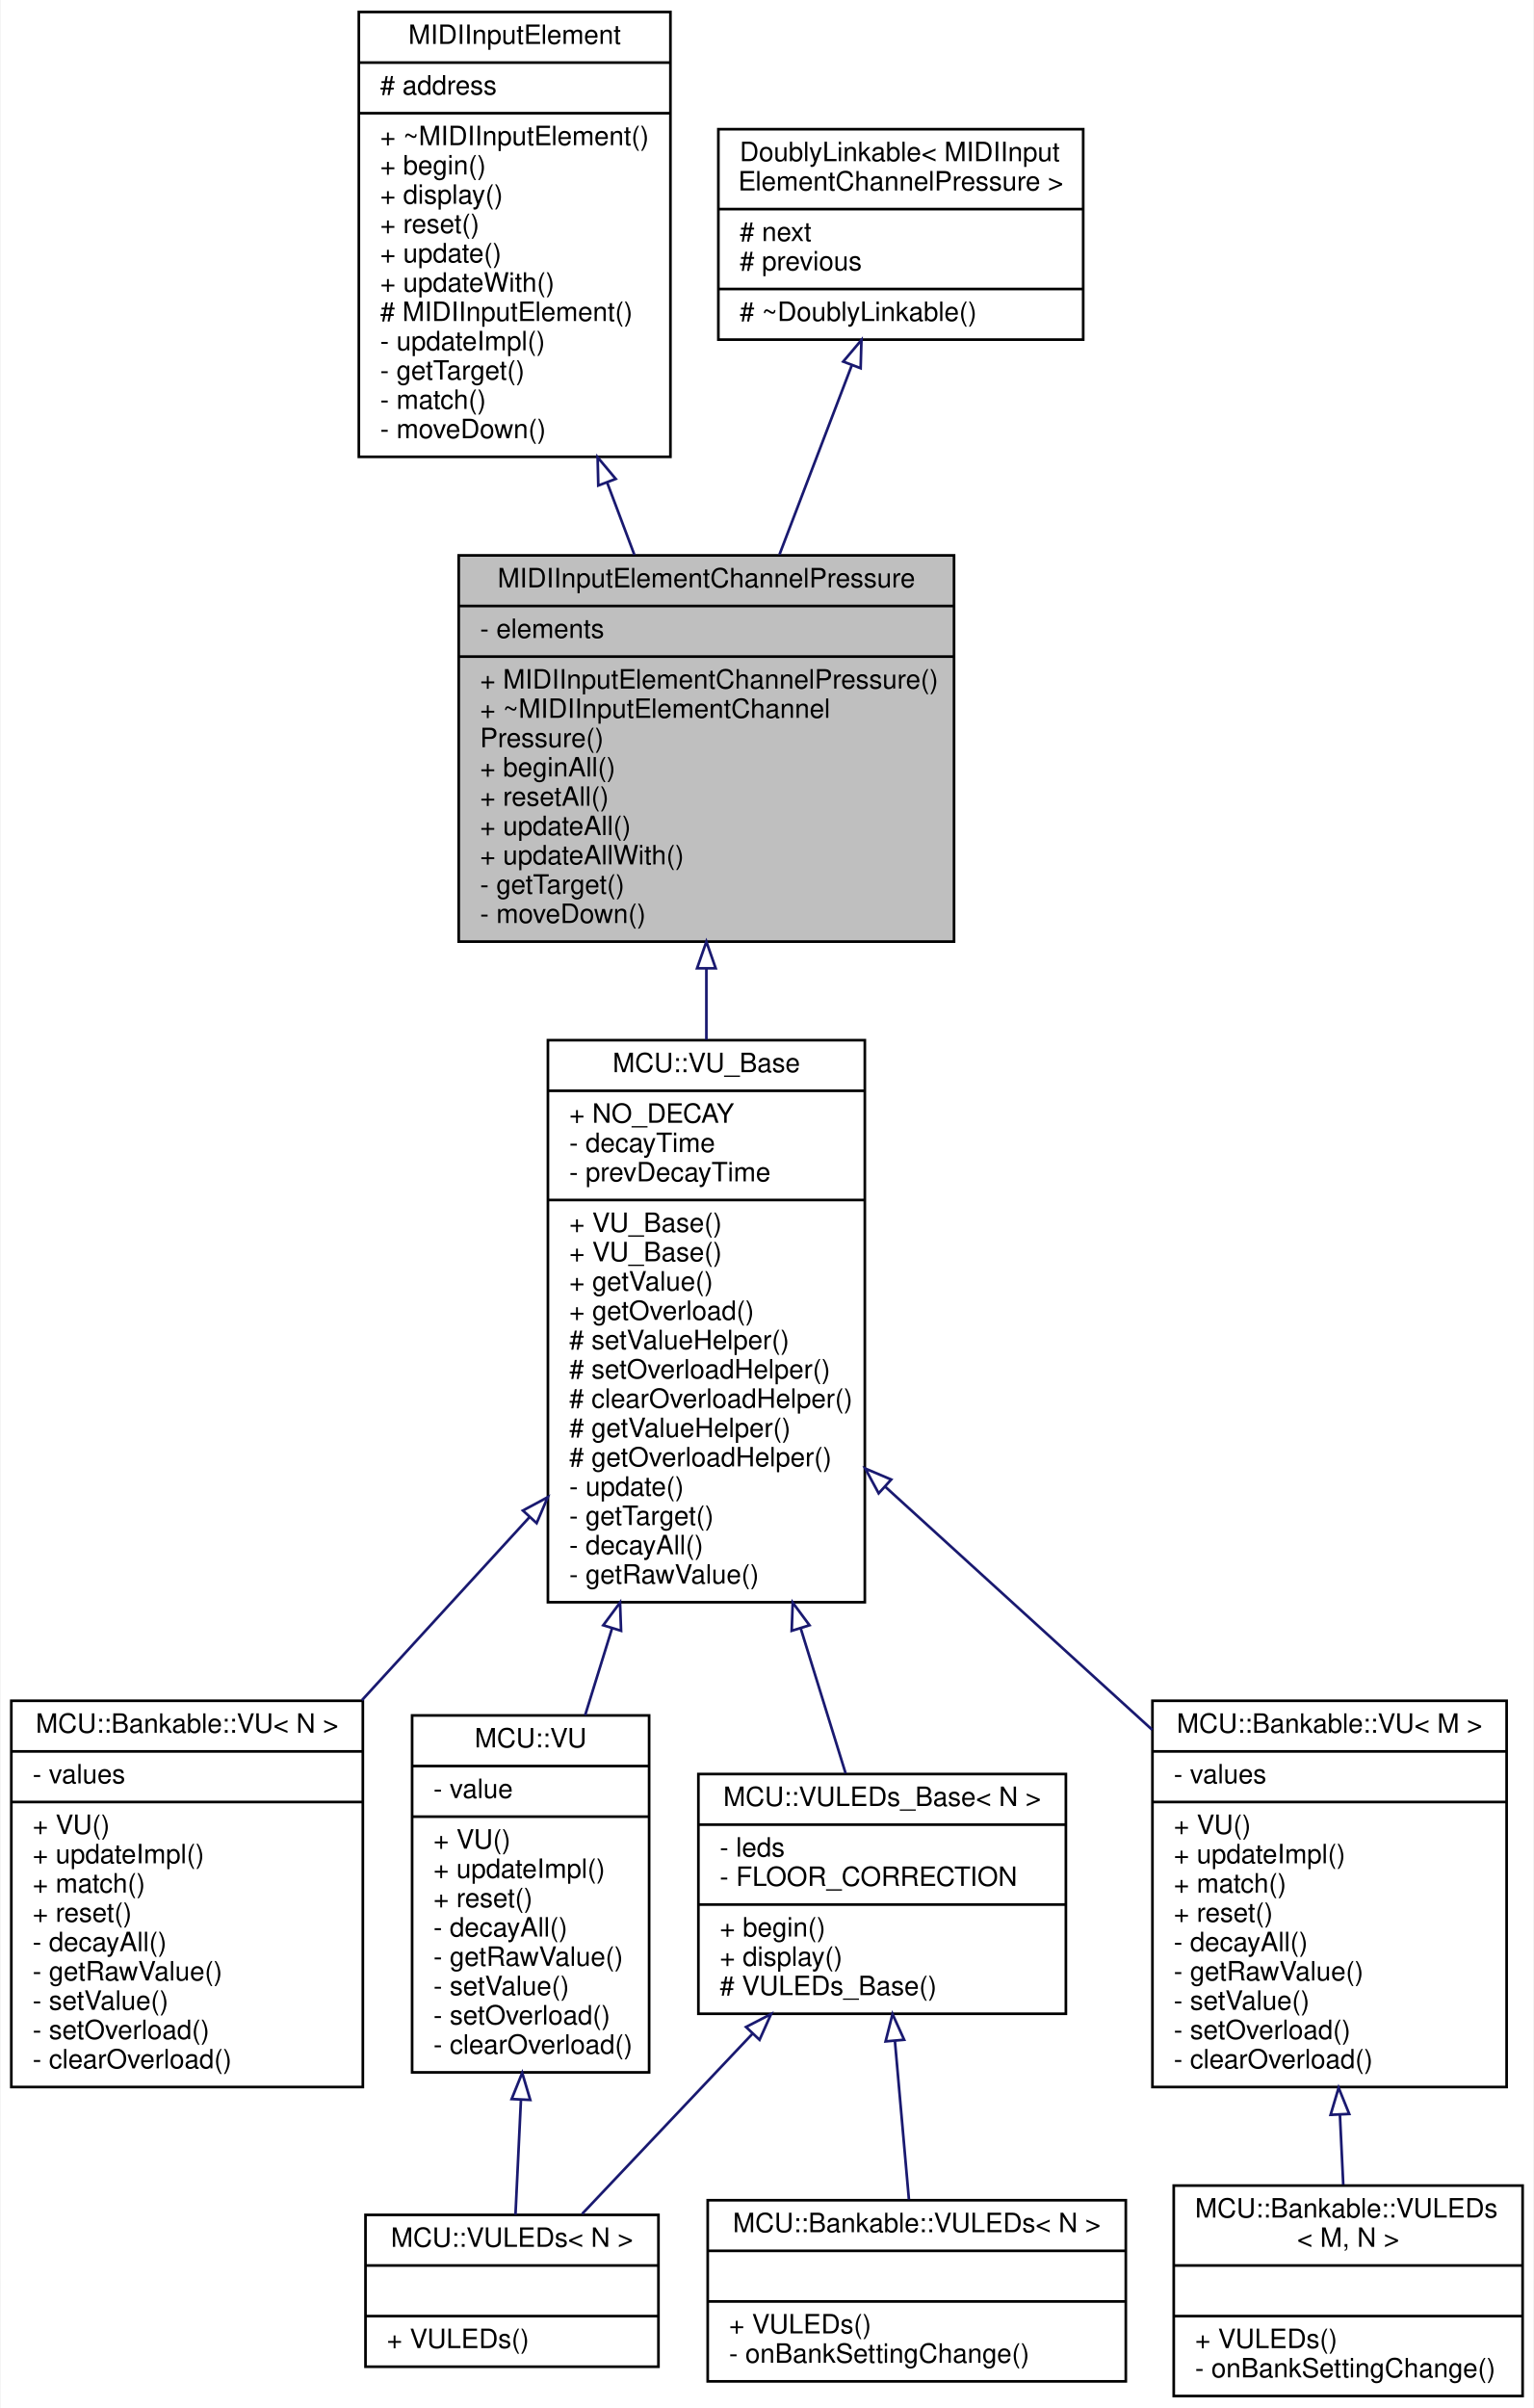
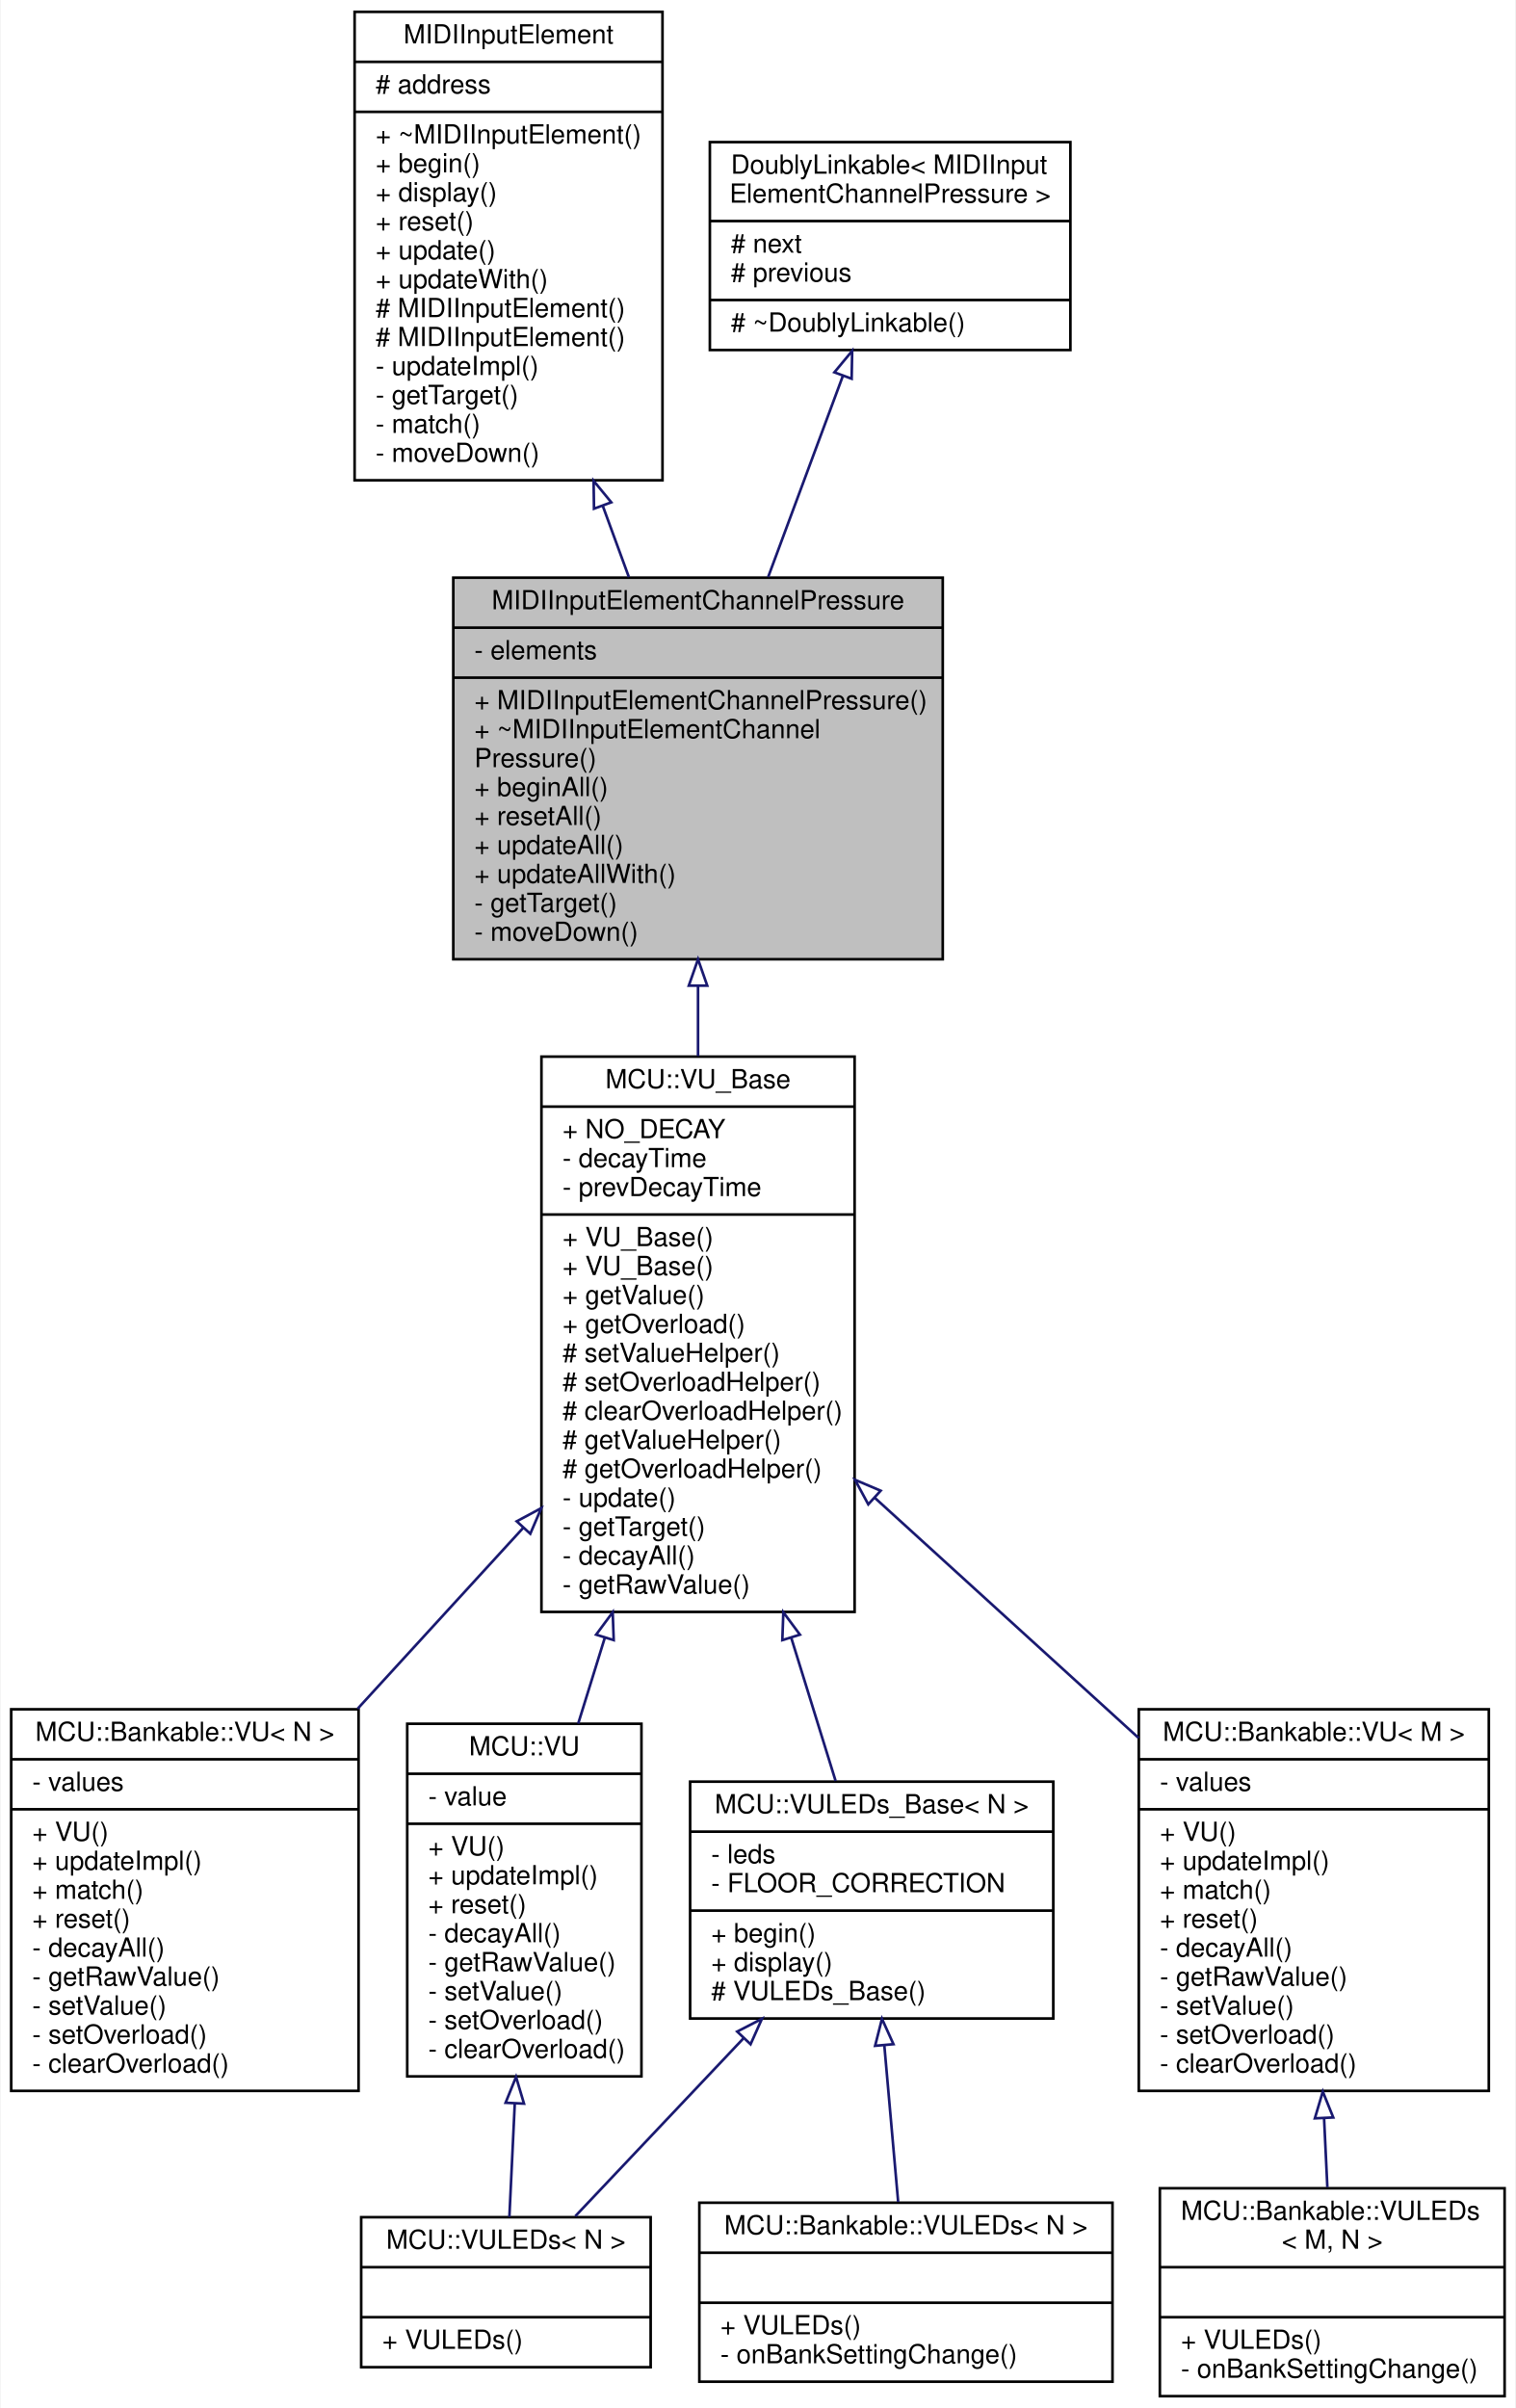
- <svg xmlns="http://www.w3.org/2000/svg" xmlns:xlink="http://www.w3.org/1999/xlink" width="576pt" height="904pt" viewBox="0.00 0.00 575.50 904.00">
-   <g id="graph0" class="graph" transform="scale(1 1) rotate(0) translate(4 900)">
-     <polygon fill="white" stroke="none" points="-4,4 -4,-900 571.5,-900 571.5,4 -4,4" />
+ <svg xmlns="http://www.w3.org/2000/svg" xmlns:xlink="http://www.w3.org/1999/xlink" width="576pt" height="915pt" viewBox="0.00 0.00 575.50 915.00">
+   <g id="graph0" class="graph" transform="scale(1 1) rotate(0) translate(4 911)">
+     <polygon fill="white" stroke="none" points="-4,4 -4,-911 571.5,-911 571.5,4 -4,4" />
    <g id="node1" class="node">
      <g id="a_node1">
        <a xlink:title=" ">
          <polygon fill="#bfbfbf" stroke="black" points="168,-546.5 168,-691.5 354,-691.5 354,-546.5 168,-546.5" />
          <text text-anchor="middle" x="261" y="-679.5" font-family="Helvetica,sans-Serif" font-size="10.00">MIDIInputElementChannelPressure</text>
          <polyline fill="none" stroke="black" points="168,-672.5 354,-672.5 " />
          <text text-anchor="start" x="176" y="-660.5" font-family="Helvetica,sans-Serif" font-size="10.00">- elements</text>
          <polyline fill="none" stroke="black" points="168,-653.5 354,-653.5 " />
          <text text-anchor="start" x="176" y="-641.5" font-family="Helvetica,sans-Serif" font-size="10.00">+ MIDIInputElementChannelPressure()</text>
          <text text-anchor="start" x="176" y="-630.5" font-family="Helvetica,sans-Serif" font-size="10.00">+ ~MIDIInputElementChannel</text>
          <text text-anchor="start" x="176" y="-619.5" font-family="Helvetica,sans-Serif" font-size="10.00">Pressure()</text>
          <text text-anchor="start" x="176" y="-608.5" font-family="Helvetica,sans-Serif" font-size="10.00">+ beginAll()</text>
          <text text-anchor="start" x="176" y="-597.5" font-family="Helvetica,sans-Serif" font-size="10.00">+ resetAll()</text>
          <text text-anchor="start" x="176" y="-586.5" font-family="Helvetica,sans-Serif" font-size="10.00">+ updateAll()</text>
          <text text-anchor="start" x="176" y="-575.5" font-family="Helvetica,sans-Serif" font-size="10.00">+ updateAllWith()</text>
          <text text-anchor="start" x="176" y="-564.5" font-family="Helvetica,sans-Serif" font-size="10.00">- getTarget()</text>
          <text text-anchor="start" x="176" y="-553.5" font-family="Helvetica,sans-Serif" font-size="10.00">- moveDown()</text>
        </a>
      </g>
    </g>
    <g id="node4" class="node">
      <g id="a_node4">
        <a xlink:href="../../d4/d71/classMCU_1_1VU__Base.html" target="_top" xlink:title="A MIDI input element that represents a Mackie Control Universal VU meter.">
          <polygon fill="white" stroke="black" points="201.5,-298.5 201.5,-509.5 320.5,-509.5 320.5,-298.5 201.5,-298.5" />
          <text text-anchor="middle" x="261" y="-497.5" font-family="Helvetica,sans-Serif" font-size="10.00">MCU::VU_Base</text>
          <polyline fill="none" stroke="black" points="201.5,-490.5 320.5,-490.5 " />
          <text text-anchor="start" x="209.5" y="-478.5" font-family="Helvetica,sans-Serif" font-size="10.00">+ NO_DECAY</text>
          <text text-anchor="start" x="209.5" y="-467.5" font-family="Helvetica,sans-Serif" font-size="10.00">- decayTime</text>
          <text text-anchor="start" x="209.5" y="-456.5" font-family="Helvetica,sans-Serif" font-size="10.00">- prevDecayTime</text>
          <polyline fill="none" stroke="black" points="201.5,-449.5 320.5,-449.5 " />
          <text text-anchor="start" x="209.5" y="-437.5" font-family="Helvetica,sans-Serif" font-size="10.00">+ VU_Base()</text>
          <text text-anchor="start" x="209.5" y="-426.5" font-family="Helvetica,sans-Serif" font-size="10.00">+ VU_Base()</text>
          <text text-anchor="start" x="209.5" y="-415.5" font-family="Helvetica,sans-Serif" font-size="10.00">+ getValue()</text>
          <text text-anchor="start" x="209.5" y="-404.5" font-family="Helvetica,sans-Serif" font-size="10.00">+ getOverload()</text>
          <text text-anchor="start" x="209.5" y="-393.5" font-family="Helvetica,sans-Serif" font-size="10.00"># setValueHelper()</text>
          <text text-anchor="start" x="209.5" y="-382.5" font-family="Helvetica,sans-Serif" font-size="10.00"># setOverloadHelper()</text>
          <text text-anchor="start" x="209.5" y="-371.5" font-family="Helvetica,sans-Serif" font-size="10.00"># clearOverloadHelper()</text>
          <text text-anchor="start" x="209.5" y="-360.5" font-family="Helvetica,sans-Serif" font-size="10.00"># getValueHelper()</text>
          <text text-anchor="start" x="209.5" y="-349.5" font-family="Helvetica,sans-Serif" font-size="10.00"># getOverloadHelper()</text>
          <text text-anchor="start" x="209.5" y="-338.5" font-family="Helvetica,sans-Serif" font-size="10.00">- update()</text>
          <text text-anchor="start" x="209.5" y="-327.5" font-family="Helvetica,sans-Serif" font-size="10.00">- getTarget()</text>
          <text text-anchor="start" x="209.5" y="-316.5" font-family="Helvetica,sans-Serif" font-size="10.00">- decayAll()</text>
          <text text-anchor="start" x="209.5" y="-305.5" font-family="Helvetica,sans-Serif" font-size="10.00">- getRawValue()</text>
        </a>
      </g>
    </g>
    <g id="edge3" class="edge">
      <path fill="none" stroke="midnightblue" d="M261,-536.349C261,-527.613 261,-518.64 261,-509.684" />
      <polygon fill="none" stroke="midnightblue" points="257.5,-536.482 261,-546.482 264.5,-536.482 257.5,-536.482" />
    </g>
    <g id="node2" class="node">
      <g id="a_node2">
        <a xlink:href="../../d9/db1/classMIDIInputElement.html" target="_top" xlink:title="A class for objects that listen for incoming MIDI events.">
-           <polygon fill="white" stroke="black" points="130.5,-728.5 130.5,-895.5 247.5,-895.5 247.5,-728.5 130.5,-728.5" />
-           <text text-anchor="middle" x="189" y="-883.5" font-family="Helvetica,sans-Serif" font-size="10.00">MIDIInputElement</text>
-           <polyline fill="none" stroke="black" points="130.5,-876.5 247.5,-876.5 " />
-           <text text-anchor="start" x="138.5" y="-864.5" font-family="Helvetica,sans-Serif" font-size="10.00"># address</text>
-           <polyline fill="none" stroke="black" points="130.5,-857.5 247.5,-857.5 " />
-           <text text-anchor="start" x="138.5" y="-845.5" font-family="Helvetica,sans-Serif" font-size="10.00">+ ~MIDIInputElement()</text>
-           <text text-anchor="start" x="138.5" y="-834.5" font-family="Helvetica,sans-Serif" font-size="10.00">+ begin()</text>
-           <text text-anchor="start" x="138.5" y="-823.5" font-family="Helvetica,sans-Serif" font-size="10.00">+ display()</text>
-           <text text-anchor="start" x="138.5" y="-812.5" font-family="Helvetica,sans-Serif" font-size="10.00">+ reset()</text>
-           <text text-anchor="start" x="138.5" y="-801.5" font-family="Helvetica,sans-Serif" font-size="10.00">+ update()</text>
-           <text text-anchor="start" x="138.5" y="-790.5" font-family="Helvetica,sans-Serif" font-size="10.00">+ updateWith()</text>
+           <polygon fill="white" stroke="black" points="130.5,-728.5 130.5,-906.5 247.5,-906.5 247.5,-728.5 130.5,-728.5" />
+           <text text-anchor="middle" x="189" y="-894.5" font-family="Helvetica,sans-Serif" font-size="10.00">MIDIInputElement</text>
+           <polyline fill="none" stroke="black" points="130.5,-887.5 247.5,-887.5 " />
+           <text text-anchor="start" x="138.5" y="-875.5" font-family="Helvetica,sans-Serif" font-size="10.00"># address</text>
+           <polyline fill="none" stroke="black" points="130.5,-868.5 247.5,-868.5 " />
+           <text text-anchor="start" x="138.5" y="-856.5" font-family="Helvetica,sans-Serif" font-size="10.00">+ ~MIDIInputElement()</text>
+           <text text-anchor="start" x="138.5" y="-845.5" font-family="Helvetica,sans-Serif" font-size="10.00">+ begin()</text>
+           <text text-anchor="start" x="138.5" y="-834.5" font-family="Helvetica,sans-Serif" font-size="10.00">+ display()</text>
+           <text text-anchor="start" x="138.5" y="-823.5" font-family="Helvetica,sans-Serif" font-size="10.00">+ reset()</text>
+           <text text-anchor="start" x="138.5" y="-812.5" font-family="Helvetica,sans-Serif" font-size="10.00">+ update()</text>
+           <text text-anchor="start" x="138.5" y="-801.5" font-family="Helvetica,sans-Serif" font-size="10.00">+ updateWith()</text>
+           <text text-anchor="start" x="138.5" y="-790.5" font-family="Helvetica,sans-Serif" font-size="10.00"># MIDIInputElement()</text>
          <text text-anchor="start" x="138.5" y="-779.5" font-family="Helvetica,sans-Serif" font-size="10.00"># MIDIInputElement()</text>
          <text text-anchor="start" x="138.5" y="-768.5" font-family="Helvetica,sans-Serif" font-size="10.00">- updateImpl()</text>
          <text text-anchor="start" x="138.5" y="-757.5" font-family="Helvetica,sans-Serif" font-size="10.00">- getTarget()</text>
          <text text-anchor="start" x="138.5" y="-746.5" font-family="Helvetica,sans-Serif" font-size="10.00">- match()</text>
          <text text-anchor="start" x="138.5" y="-735.5" font-family="Helvetica,sans-Serif" font-size="10.00">- moveDown()</text>
        </a>
      </g>
    </g>
    <g id="edge1" class="edge">
-       <path fill="none" stroke="midnightblue" d="M223.734,-718.857C227.173,-709.735 230.628,-700.571 233.972,-691.7" />
-       <polygon fill="none" stroke="midnightblue" points="220.414,-717.744 220.161,-728.335 226.964,-720.213 220.414,-717.744" />
+       <path fill="none" stroke="midnightblue" d="M224.795,-718.811C228.14,-709.681 231.487,-700.546 234.721,-691.719" />
+       <polygon fill="none" stroke="midnightblue" points="221.469,-717.715 221.314,-728.309 228.041,-720.123 221.469,-717.715" />
    </g>
    <g id="node3" class="node">
      <g id="a_node3">
        <a xlink:href="../../d4/d23/classDoublyLinkable.html" target="_top" xlink:title=" ">
-           <polygon fill="white" stroke="black" points="265.5,-772.5 265.5,-851.5 402.5,-851.5 402.5,-772.5 265.5,-772.5" />
-           <text text-anchor="start" x="273.5" y="-839.5" font-family="Helvetica,sans-Serif" font-size="10.00">DoublyLinkable&lt; MIDIInput</text>
-           <text text-anchor="middle" x="334" y="-828.5" font-family="Helvetica,sans-Serif" font-size="10.00">ElementChannelPressure &gt;</text>
-           <polyline fill="none" stroke="black" points="265.5,-821.5 402.5,-821.5 " />
-           <text text-anchor="start" x="273.5" y="-809.5" font-family="Helvetica,sans-Serif" font-size="10.00"># next</text>
-           <text text-anchor="start" x="273.5" y="-798.5" font-family="Helvetica,sans-Serif" font-size="10.00"># previous</text>
-           <polyline fill="none" stroke="black" points="265.5,-791.5 402.5,-791.5 " />
-           <text text-anchor="start" x="273.5" y="-779.5" font-family="Helvetica,sans-Serif" font-size="10.00"># ~DoublyLinkable()</text>
+           <polygon fill="white" stroke="black" points="265.5,-778 265.5,-857 402.5,-857 402.5,-778 265.5,-778" />
+           <text text-anchor="start" x="273.5" y="-845" font-family="Helvetica,sans-Serif" font-size="10.00">DoublyLinkable&lt; MIDIInput</text>
+           <text text-anchor="middle" x="334" y="-834" font-family="Helvetica,sans-Serif" font-size="10.00">ElementChannelPressure &gt;</text>
+           <polyline fill="none" stroke="black" points="265.5,-827 402.5,-827 " />
+           <text text-anchor="start" x="273.5" y="-815" font-family="Helvetica,sans-Serif" font-size="10.00"># next</text>
+           <text text-anchor="start" x="273.5" y="-804" font-family="Helvetica,sans-Serif" font-size="10.00"># previous</text>
+           <polyline fill="none" stroke="black" points="265.5,-797 402.5,-797 " />
+           <text text-anchor="start" x="273.5" y="-785" font-family="Helvetica,sans-Serif" font-size="10.00"># ~DoublyLinkable()</text>
        </a>
      </g>
    </g>
    <g id="edge2" class="edge">
-       <path fill="none" stroke="midnightblue" d="M315.576,-762.794C307.359,-741.295 297.507,-715.518 288.449,-691.818" />
-       <polygon fill="none" stroke="midnightblue" points="312.388,-764.257 319.227,-772.348 318.927,-761.758 312.388,-764.257" />
+       <path fill="none" stroke="midnightblue" d="M316.036,-768.144C307.489,-745.138 297.096,-717.164 287.654,-691.747" />
+       <polygon fill="none" stroke="midnightblue" points="312.814,-769.523 319.578,-777.678 319.376,-767.085 312.814,-769.523" />
    </g>
    <g id="node5" class="node">
      <g id="a_node5">
        <a xlink:href="../../d0/d43/classMCU_1_1Bankable_1_1VU.html" target="_top" xlink:title="A class for MIDI input elements that represent Mackie Control Universal VU meters.">
          <polygon fill="white" stroke="black" points="0,-116.5 0,-261.5 132,-261.5 132,-116.5 0,-116.5" />
          <text text-anchor="middle" x="66" y="-249.5" font-family="Helvetica,sans-Serif" font-size="10.00">MCU::Bankable::VU&lt; N &gt;</text>
          <polyline fill="none" stroke="black" points="0,-242.5 132,-242.5 " />
          <text text-anchor="start" x="8" y="-230.5" font-family="Helvetica,sans-Serif" font-size="10.00">- values</text>
          <polyline fill="none" stroke="black" points="0,-223.5 132,-223.5 " />
          <text text-anchor="start" x="8" y="-211.5" font-family="Helvetica,sans-Serif" font-size="10.00">+ VU()</text>
          <text text-anchor="start" x="8" y="-200.5" font-family="Helvetica,sans-Serif" font-size="10.00">+ updateImpl()</text>
          <text text-anchor="start" x="8" y="-189.5" font-family="Helvetica,sans-Serif" font-size="10.00">+ match()</text>
          <text text-anchor="start" x="8" y="-178.5" font-family="Helvetica,sans-Serif" font-size="10.00">+ reset()</text>
          <text text-anchor="start" x="8" y="-167.5" font-family="Helvetica,sans-Serif" font-size="10.00">- decayAll()</text>
          <text text-anchor="start" x="8" y="-156.5" font-family="Helvetica,sans-Serif" font-size="10.00">- getRawValue()</text>
          <text text-anchor="start" x="8" y="-145.5" font-family="Helvetica,sans-Serif" font-size="10.00">- setValue()</text>
          <text text-anchor="start" x="8" y="-134.5" font-family="Helvetica,sans-Serif" font-size="10.00">- setOverload()</text>
          <text text-anchor="start" x="8" y="-123.5" font-family="Helvetica,sans-Serif" font-size="10.00">- clearOverload()</text>
        </a>
      </g>
    </g>
    <g id="edge4" class="edge">
      <path fill="none" stroke="midnightblue" d="M194.622,-330.495C174.29,-308.286 151.941,-283.874 131.657,-261.718" />
      <polygon fill="none" stroke="midnightblue" points="192.1,-332.923 201.434,-337.936 197.263,-328.196 192.1,-332.923" />
    </g>
    <g id="node6" class="node">
      <g id="a_node6">
        <a xlink:href="../../d8/d4c/classMCU_1_1VU.html" target="_top" xlink:title="A class for MIDI input elements that represent Mackie Control Universal VU meters.">
          <polygon fill="white" stroke="black" points="150.5,-122 150.5,-256 239.5,-256 239.5,-122 150.5,-122" />
          <text text-anchor="middle" x="195" y="-244" font-family="Helvetica,sans-Serif" font-size="10.00">MCU::VU</text>
          <polyline fill="none" stroke="black" points="150.5,-237 239.5,-237 " />
          <text text-anchor="start" x="158.5" y="-225" font-family="Helvetica,sans-Serif" font-size="10.00">- value</text>
          <polyline fill="none" stroke="black" points="150.5,-218 239.5,-218 " />
          <text text-anchor="start" x="158.5" y="-206" font-family="Helvetica,sans-Serif" font-size="10.00">+ VU()</text>
          <text text-anchor="start" x="158.5" y="-195" font-family="Helvetica,sans-Serif" font-size="10.00">+ updateImpl()</text>
          <text text-anchor="start" x="158.5" y="-184" font-family="Helvetica,sans-Serif" font-size="10.00">+ reset()</text>
          <text text-anchor="start" x="158.5" y="-173" font-family="Helvetica,sans-Serif" font-size="10.00">- decayAll()</text>
          <text text-anchor="start" x="158.5" y="-162" font-family="Helvetica,sans-Serif" font-size="10.00">- getRawValue()</text>
          <text text-anchor="start" x="158.5" y="-151" font-family="Helvetica,sans-Serif" font-size="10.00">- setValue()</text>
          <text text-anchor="start" x="158.5" y="-140" font-family="Helvetica,sans-Serif" font-size="10.00">- setOverload()</text>
          <text text-anchor="start" x="158.5" y="-129" font-family="Helvetica,sans-Serif" font-size="10.00">- clearOverload()</text>
        </a>
      </g>
    </g>
    <g id="edge5" class="edge">
      <path fill="none" stroke="midnightblue" d="M225.546,-288.581C222.1,-277.458 218.689,-266.452 215.466,-256.051" />
      <polygon fill="none" stroke="midnightblue" points="222.277,-289.856 228.58,-298.372 228.963,-287.784 222.277,-289.856" />
    </g>
    <g id="node8" class="node">
      <g id="a_node8">
        <a xlink:href="../../da/d0a/classMCU_1_1VULEDs__Base.html" target="_top" xlink:title=" ">
          <polygon fill="white" stroke="black" points="258,-144 258,-234 396,-234 396,-144 258,-144" />
          <text text-anchor="middle" x="327" y="-222" font-family="Helvetica,sans-Serif" font-size="10.00">MCU::VULEDs_Base&lt; N &gt;</text>
          <polyline fill="none" stroke="black" points="258,-215 396,-215 " />
          <text text-anchor="start" x="266" y="-203" font-family="Helvetica,sans-Serif" font-size="10.00">- leds</text>
          <text text-anchor="start" x="266" y="-192" font-family="Helvetica,sans-Serif" font-size="10.00">- FLOOR_CORRECTION</text>
          <polyline fill="none" stroke="black" points="258,-185 396,-185 " />
          <text text-anchor="start" x="266" y="-173" font-family="Helvetica,sans-Serif" font-size="10.00">+ begin()</text>
          <text text-anchor="start" x="266" y="-162" font-family="Helvetica,sans-Serif" font-size="10.00">+ display()</text>
          <text text-anchor="start" x="266" y="-151" font-family="Helvetica,sans-Serif" font-size="10.00"># VULEDs_Base()</text>
        </a>
      </g>
    </g>
    <g id="edge7" class="edge">
      <path fill="none" stroke="midnightblue" d="M296.457,-288.569C302.439,-269.264 308.313,-250.308 313.286,-234.258" />
      <polygon fill="none" stroke="midnightblue" points="293.037,-287.784 293.42,-298.372 299.723,-289.856 293.037,-287.784" />
    </g>
    <g id="node10" class="node">
      <g id="a_node10">
        <a xlink:href="../../d0/d43/classMCU_1_1Bankable_1_1VU.html" target="_top" xlink:title=" ">
          <polygon fill="white" stroke="black" points="428.5,-116.5 428.5,-261.5 561.5,-261.5 561.5,-116.5 428.5,-116.5" />
          <text text-anchor="middle" x="495" y="-249.5" font-family="Helvetica,sans-Serif" font-size="10.00">MCU::Bankable::VU&lt; M &gt;</text>
          <polyline fill="none" stroke="black" points="428.5,-242.5 561.5,-242.5 " />
          <text text-anchor="start" x="436.5" y="-230.5" font-family="Helvetica,sans-Serif" font-size="10.00">- values</text>
          <polyline fill="none" stroke="black" points="428.5,-223.5 561.5,-223.5 " />
          <text text-anchor="start" x="436.5" y="-211.5" font-family="Helvetica,sans-Serif" font-size="10.00">+ VU()</text>
          <text text-anchor="start" x="436.5" y="-200.5" font-family="Helvetica,sans-Serif" font-size="10.00">+ updateImpl()</text>
          <text text-anchor="start" x="436.5" y="-189.5" font-family="Helvetica,sans-Serif" font-size="10.00">+ match()</text>
          <text text-anchor="start" x="436.5" y="-178.5" font-family="Helvetica,sans-Serif" font-size="10.00">+ reset()</text>
          <text text-anchor="start" x="436.5" y="-167.5" font-family="Helvetica,sans-Serif" font-size="10.00">- decayAll()</text>
          <text text-anchor="start" x="436.5" y="-156.5" font-family="Helvetica,sans-Serif" font-size="10.00">- getRawValue()</text>
          <text text-anchor="start" x="436.5" y="-145.5" font-family="Helvetica,sans-Serif" font-size="10.00">- setValue()</text>
          <text text-anchor="start" x="436.5" y="-134.5" font-family="Helvetica,sans-Serif" font-size="10.00">- setOverload()</text>
          <text text-anchor="start" x="436.5" y="-123.5" font-family="Helvetica,sans-Serif" font-size="10.00">- clearOverload()</text>
        </a>
      </g>
    </g>
    <g id="edge10" class="edge">
      <path fill="none" stroke="midnightblue" d="M328.106,-341.916C359.596,-313.252 397.02,-279.187 428.44,-250.586" />
      <polygon fill="none" stroke="midnightblue" points="325.693,-339.38 320.654,-348.7 330.405,-344.557 325.693,-339.38" />
    </g>
    <g id="node7" class="node">
      <g id="a_node7">
        <a xlink:href="../../df/d36/classMCU_1_1VULEDs.html" target="_top" xlink:title=" ">
          <polygon fill="white" stroke="black" points="133,-11.5 133,-68.5 243,-68.5 243,-11.5 133,-11.5" />
          <text text-anchor="middle" x="188" y="-56.5" font-family="Helvetica,sans-Serif" font-size="10.00">MCU::VULEDs&lt; N &gt;</text>
          <polyline fill="none" stroke="black" points="133,-49.5 243,-49.5 " />
          <text text-anchor="middle" x="188" y="-37.5" font-family="Helvetica,sans-Serif" font-size="10.00"> </text>
          <polyline fill="none" stroke="black" points="133,-30.5 243,-30.5 " />
          <text text-anchor="start" x="141" y="-18.5" font-family="Helvetica,sans-Serif" font-size="10.00">+ VULEDs()</text>
        </a>
      </g>
    </g>
    <g id="edge6" class="edge">
      <path fill="none" stroke="midnightblue" d="M191.365,-111.671C190.63,-96.235 189.903,-80.966 189.314,-68.592" />
      <polygon fill="none" stroke="midnightblue" points="187.876,-111.988 191.848,-121.811 194.868,-111.655 187.876,-111.988" />
    </g>
    <g id="edge9" class="edge">
      <path fill="none" stroke="midnightblue" d="M278.421,-136.625C256.89,-113.855 232.405,-87.96 214.349,-68.866" />
      <polygon fill="none" stroke="midnightblue" points="275.882,-139.034 285.295,-143.895 280.968,-134.224 275.882,-139.034" />
    </g>
    <g id="node9" class="node">
      <g id="a_node9">
        <a xlink:href="../../db/d17/classMCU_1_1Bankable_1_1VULEDs.html" target="_top" xlink:title=" ">
          <polygon fill="white" stroke="black" points="261.5,-6 261.5,-74 418.5,-74 418.5,-6 261.5,-6" />
          <text text-anchor="middle" x="340" y="-62" font-family="Helvetica,sans-Serif" font-size="10.00">MCU::Bankable::VULEDs&lt; N &gt;</text>
          <polyline fill="none" stroke="black" points="261.5,-55 418.5,-55 " />
          <text text-anchor="middle" x="340" y="-43" font-family="Helvetica,sans-Serif" font-size="10.00"> </text>
          <polyline fill="none" stroke="black" points="261.5,-36 418.5,-36 " />
          <text text-anchor="start" x="269.5" y="-24" font-family="Helvetica,sans-Serif" font-size="10.00">+ VULEDs()</text>
          <text text-anchor="start" x="269.5" y="-13" font-family="Helvetica,sans-Serif" font-size="10.00">- onBankSettingChange()</text>
        </a>
      </g>
    </g>
    <g id="edge8" class="edge">
      <path fill="none" stroke="midnightblue" d="M331.802,-133.701C333.563,-113.788 335.503,-91.854 337.053,-74.322" />
      <polygon fill="none" stroke="midnightblue" points="328.295,-133.626 330.9,-143.895 335.268,-134.242 328.295,-133.626" />
    </g>
    <g id="node11" class="node">
      <g id="a_node11">
        <a xlink:href="../../db/d17/classMCU_1_1Bankable_1_1VULEDs.html" target="_top" xlink:title=" ">
          <polygon fill="white" stroke="black" points="436.5,-0.5 436.5,-79.5 567.5,-79.5 567.5,-0.5 436.5,-0.5" />
          <text text-anchor="start" x="444.5" y="-67.5" font-family="Helvetica,sans-Serif" font-size="10.00">MCU::Bankable::VULEDs</text>
          <text text-anchor="middle" x="502" y="-56.5" font-family="Helvetica,sans-Serif" font-size="10.00">&lt; M, N &gt;</text>
          <polyline fill="none" stroke="black" points="436.5,-49.5 567.5,-49.5 " />
          <text text-anchor="middle" x="502" y="-37.5" font-family="Helvetica,sans-Serif" font-size="10.00"> </text>
          <polyline fill="none" stroke="black" points="436.5,-30.5 567.5,-30.5 " />
          <text text-anchor="start" x="444.5" y="-18.5" font-family="Helvetica,sans-Serif" font-size="10.00">+ VULEDs()</text>
          <text text-anchor="start" x="444.5" y="-7.5" font-family="Helvetica,sans-Serif" font-size="10.00">- onBankSettingChange()</text>
        </a>
      </g>
    </g>
    <g id="edge11" class="edge">
      <path fill="none" stroke="midnightblue" d="M498.907,-105.954C499.338,-96.899 499.761,-88.019 500.149,-79.875" />
      <polygon fill="none" stroke="midnightblue" points="495.398,-106.067 498.418,-116.223 502.39,-106.4 495.398,-106.067" />
    </g>
  </g>
</svg>
